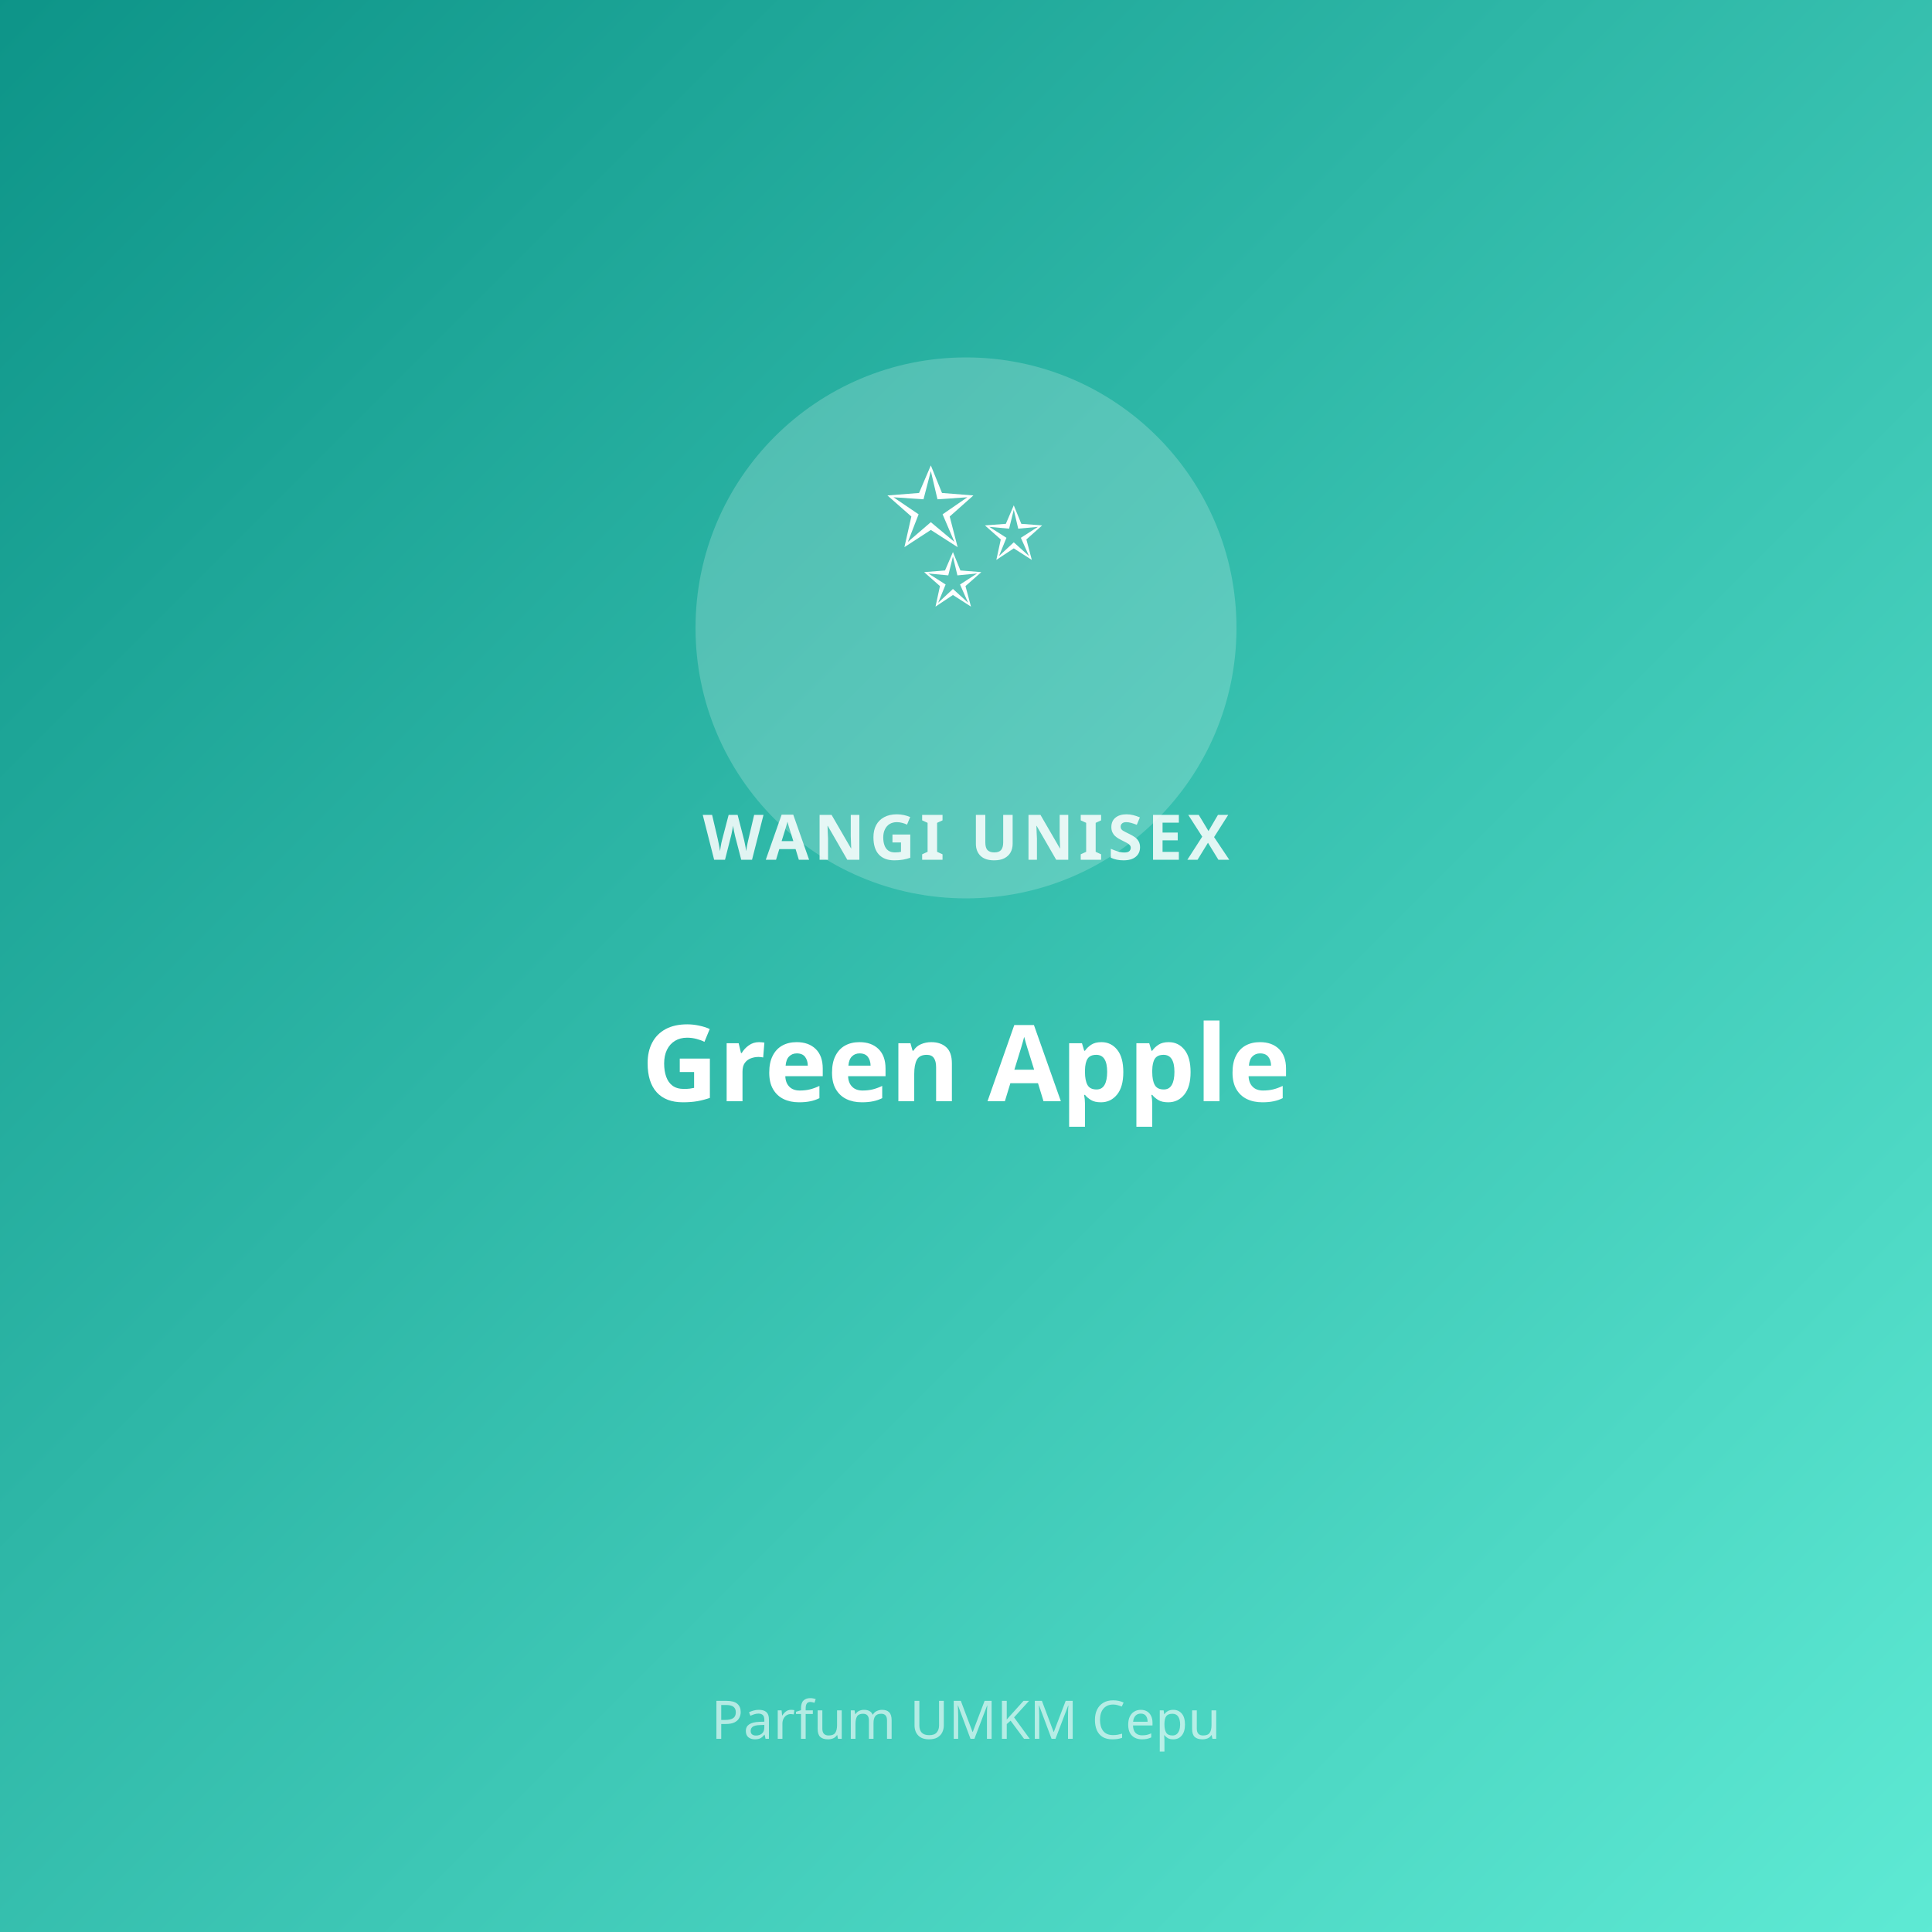
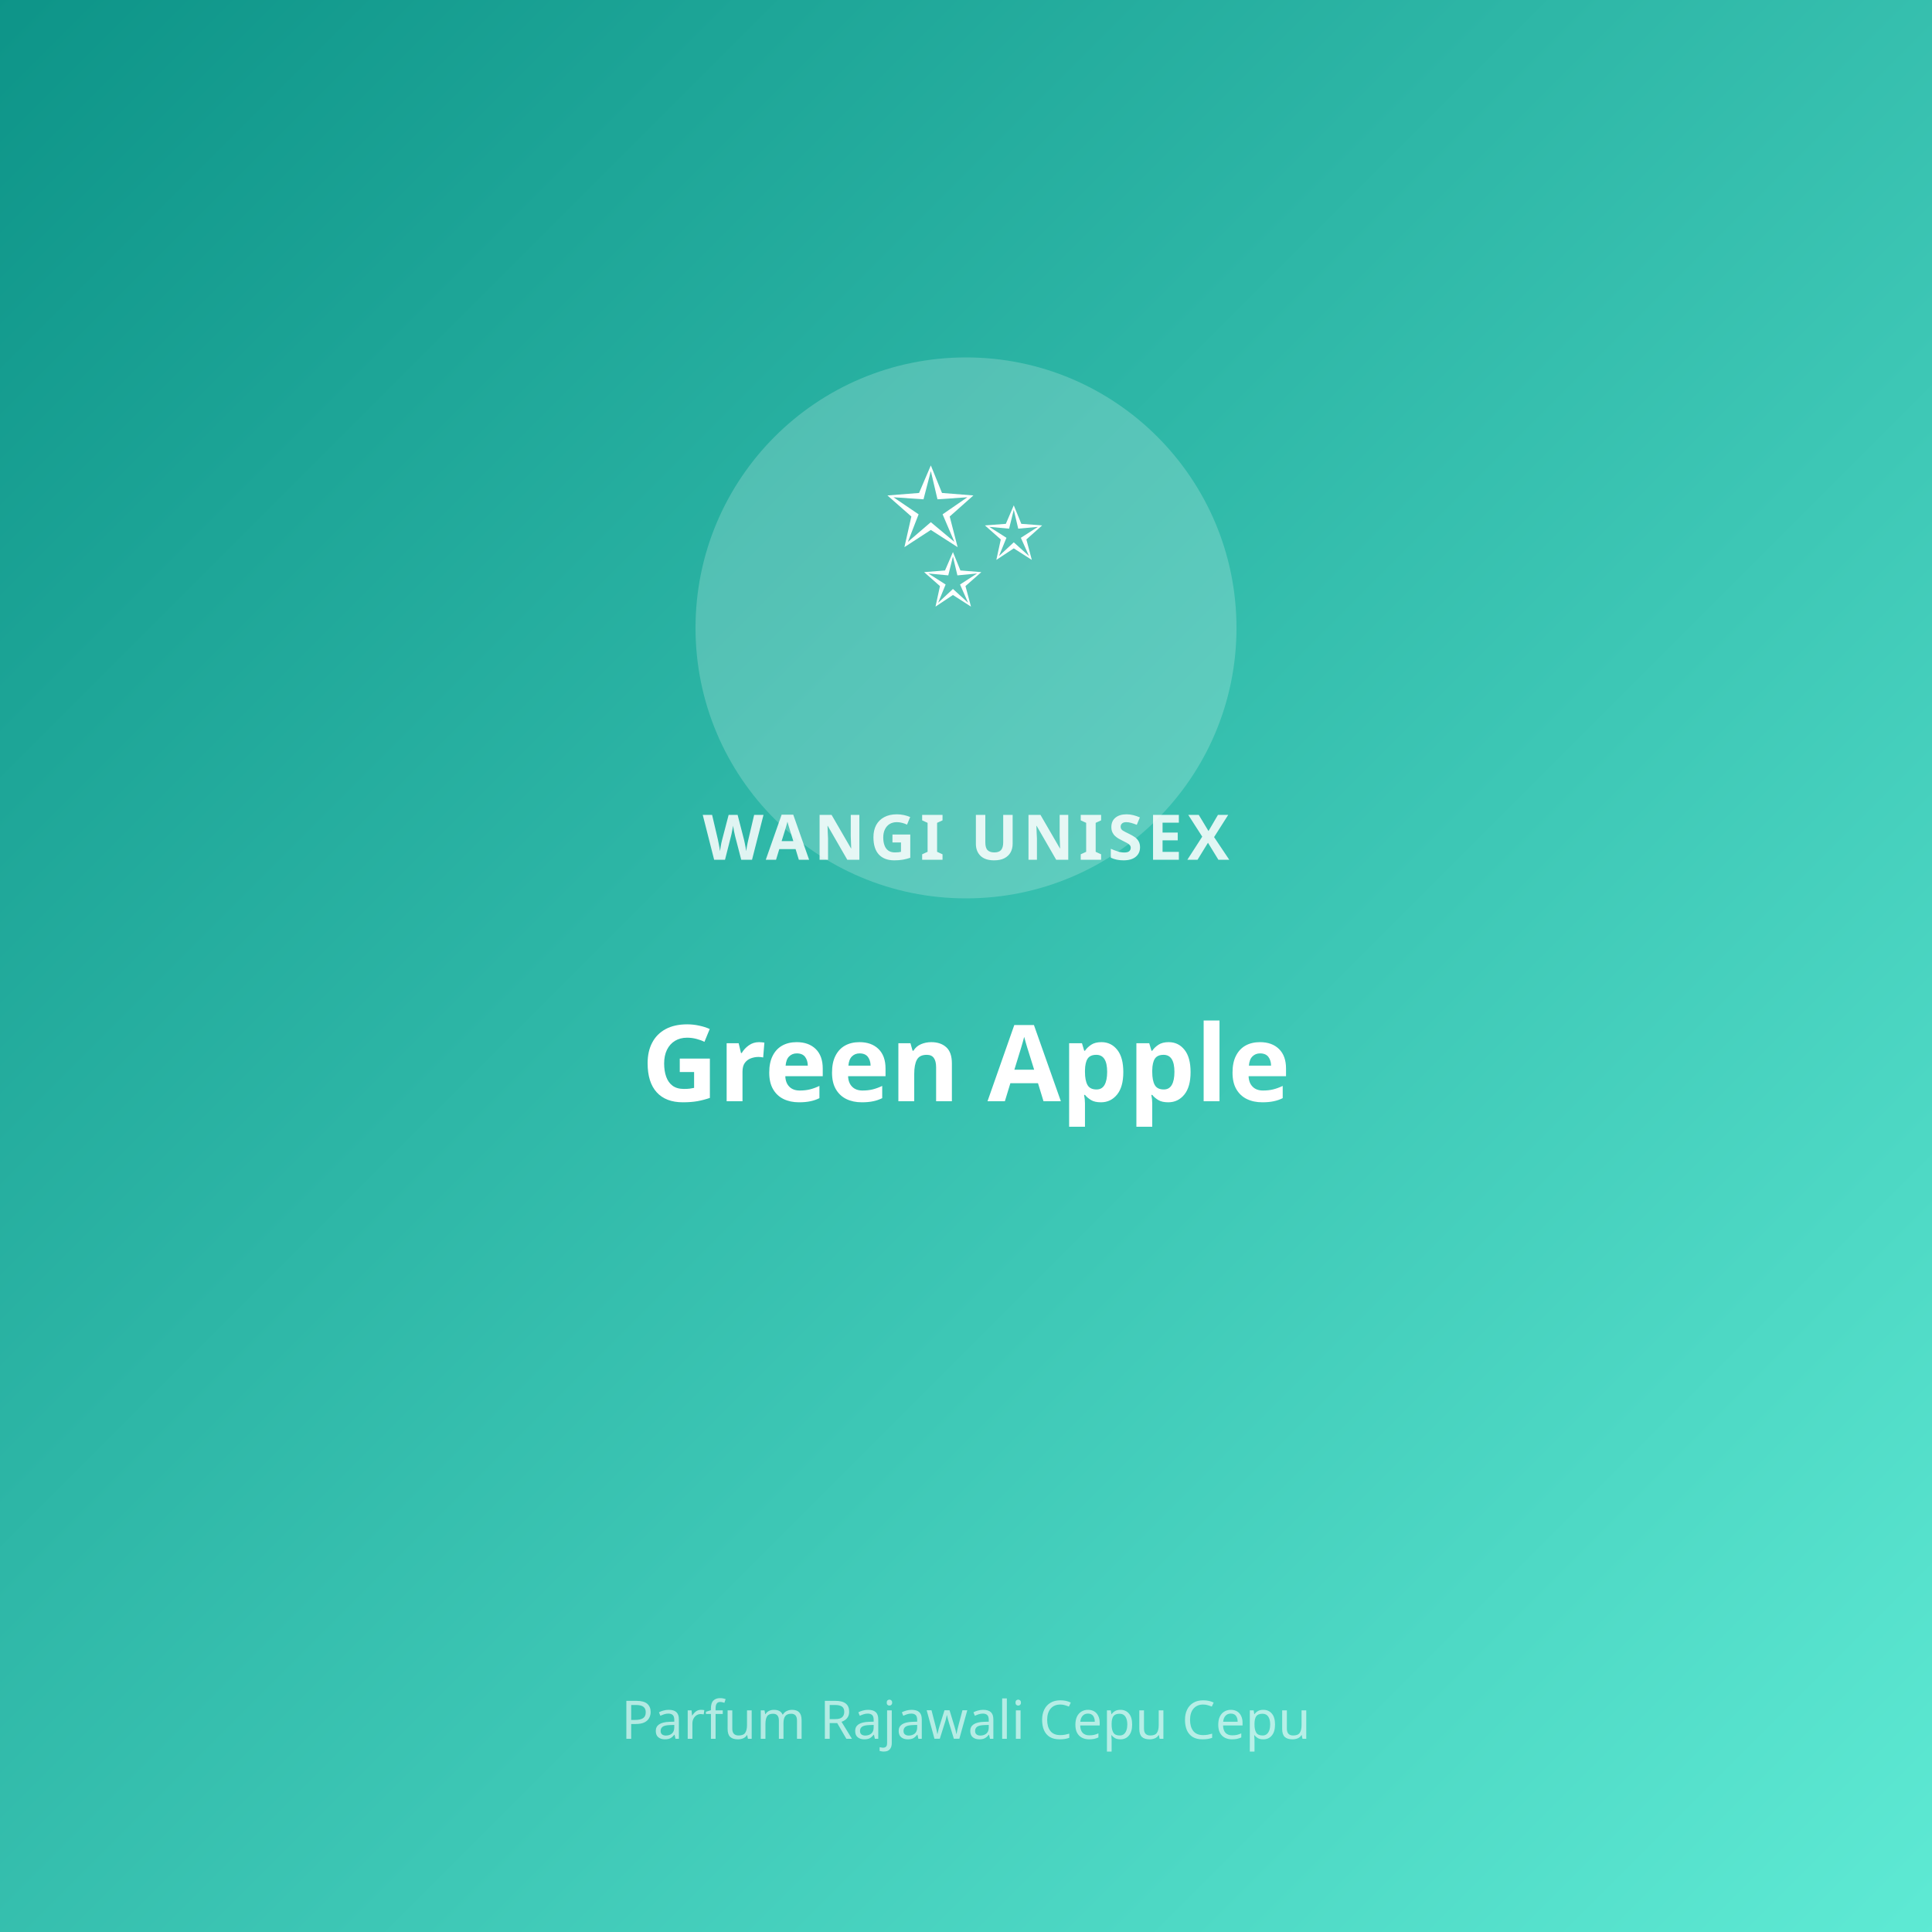
<svg xmlns="http://www.w3.org/2000/svg" width="400" height="400" viewBox="0 0 400 400">
  <defs>
    <linearGradient id="bg" x1="0%" y1="0%" x2="100%" y2="100%">
      <stop offset="0%" style="stop-color:#0d9488" />
      <stop offset="100%" style="stop-color:#5eead4" />
    </linearGradient>
  </defs>
  <rect width="400" height="400" fill="url(#bg)" />
  <circle cx="200" cy="130" r="56" fill="rgba(255,255,255,0.2)" />
  <text x="200" y="125" text-anchor="middle" fill="white" font-family="system-ui,sans-serif" font-size="42">✨</text>
  <text x="200" y="178" text-anchor="middle" fill="rgba(255,255,255,0.85)" font-family="system-ui,sans-serif" font-size="13" font-weight="600" letter-spacing="1">WANGI UNISEX</text>
  <text x="200" y="228" text-anchor="middle" fill="white" font-family="system-ui,sans-serif" font-size="22" font-weight="700">Green Apple</text>
-   <text x="200" y="360" text-anchor="middle" fill="rgba(255,255,255,0.6)" font-family="system-ui,sans-serif" font-size="11">Parfum UMKM Cepu</text>
+   <text x="200" y="360" text-anchor="middle" fill="rgba(255,255,255,0.6)" font-family="system-ui,sans-serif" font-size="11">Parfum Rajawali Cepu Cepu</text>
</svg>
